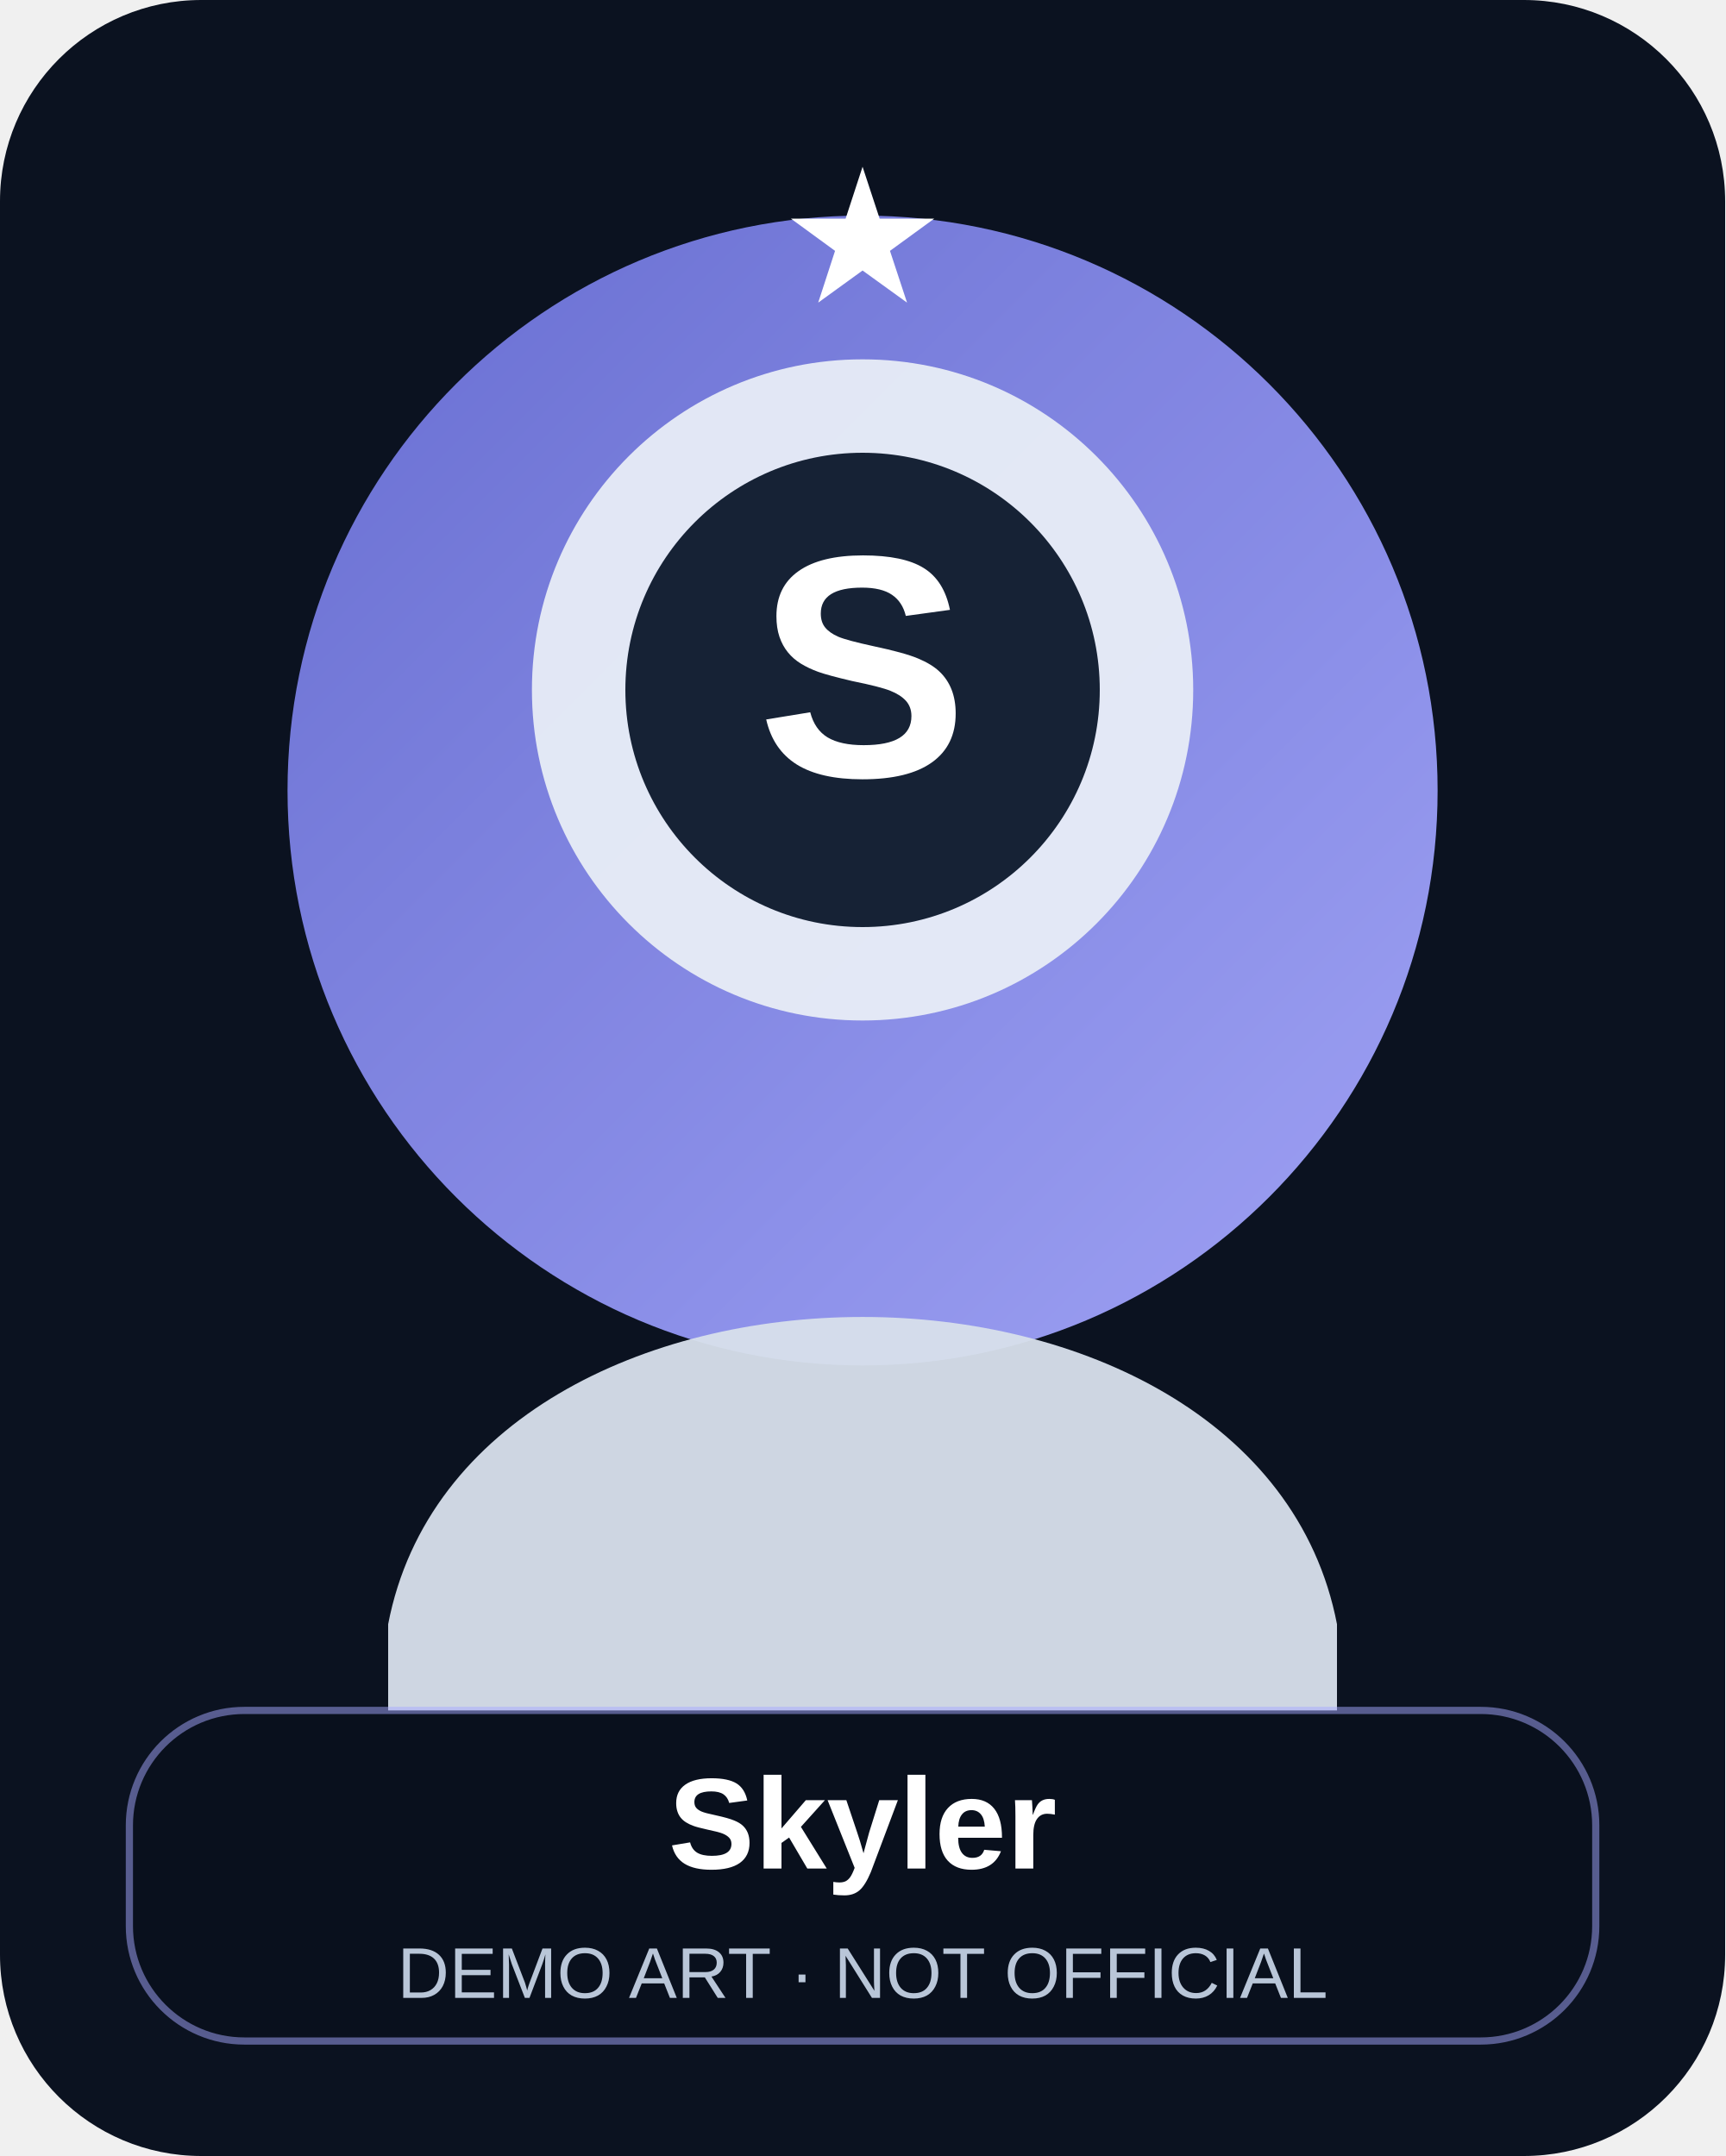
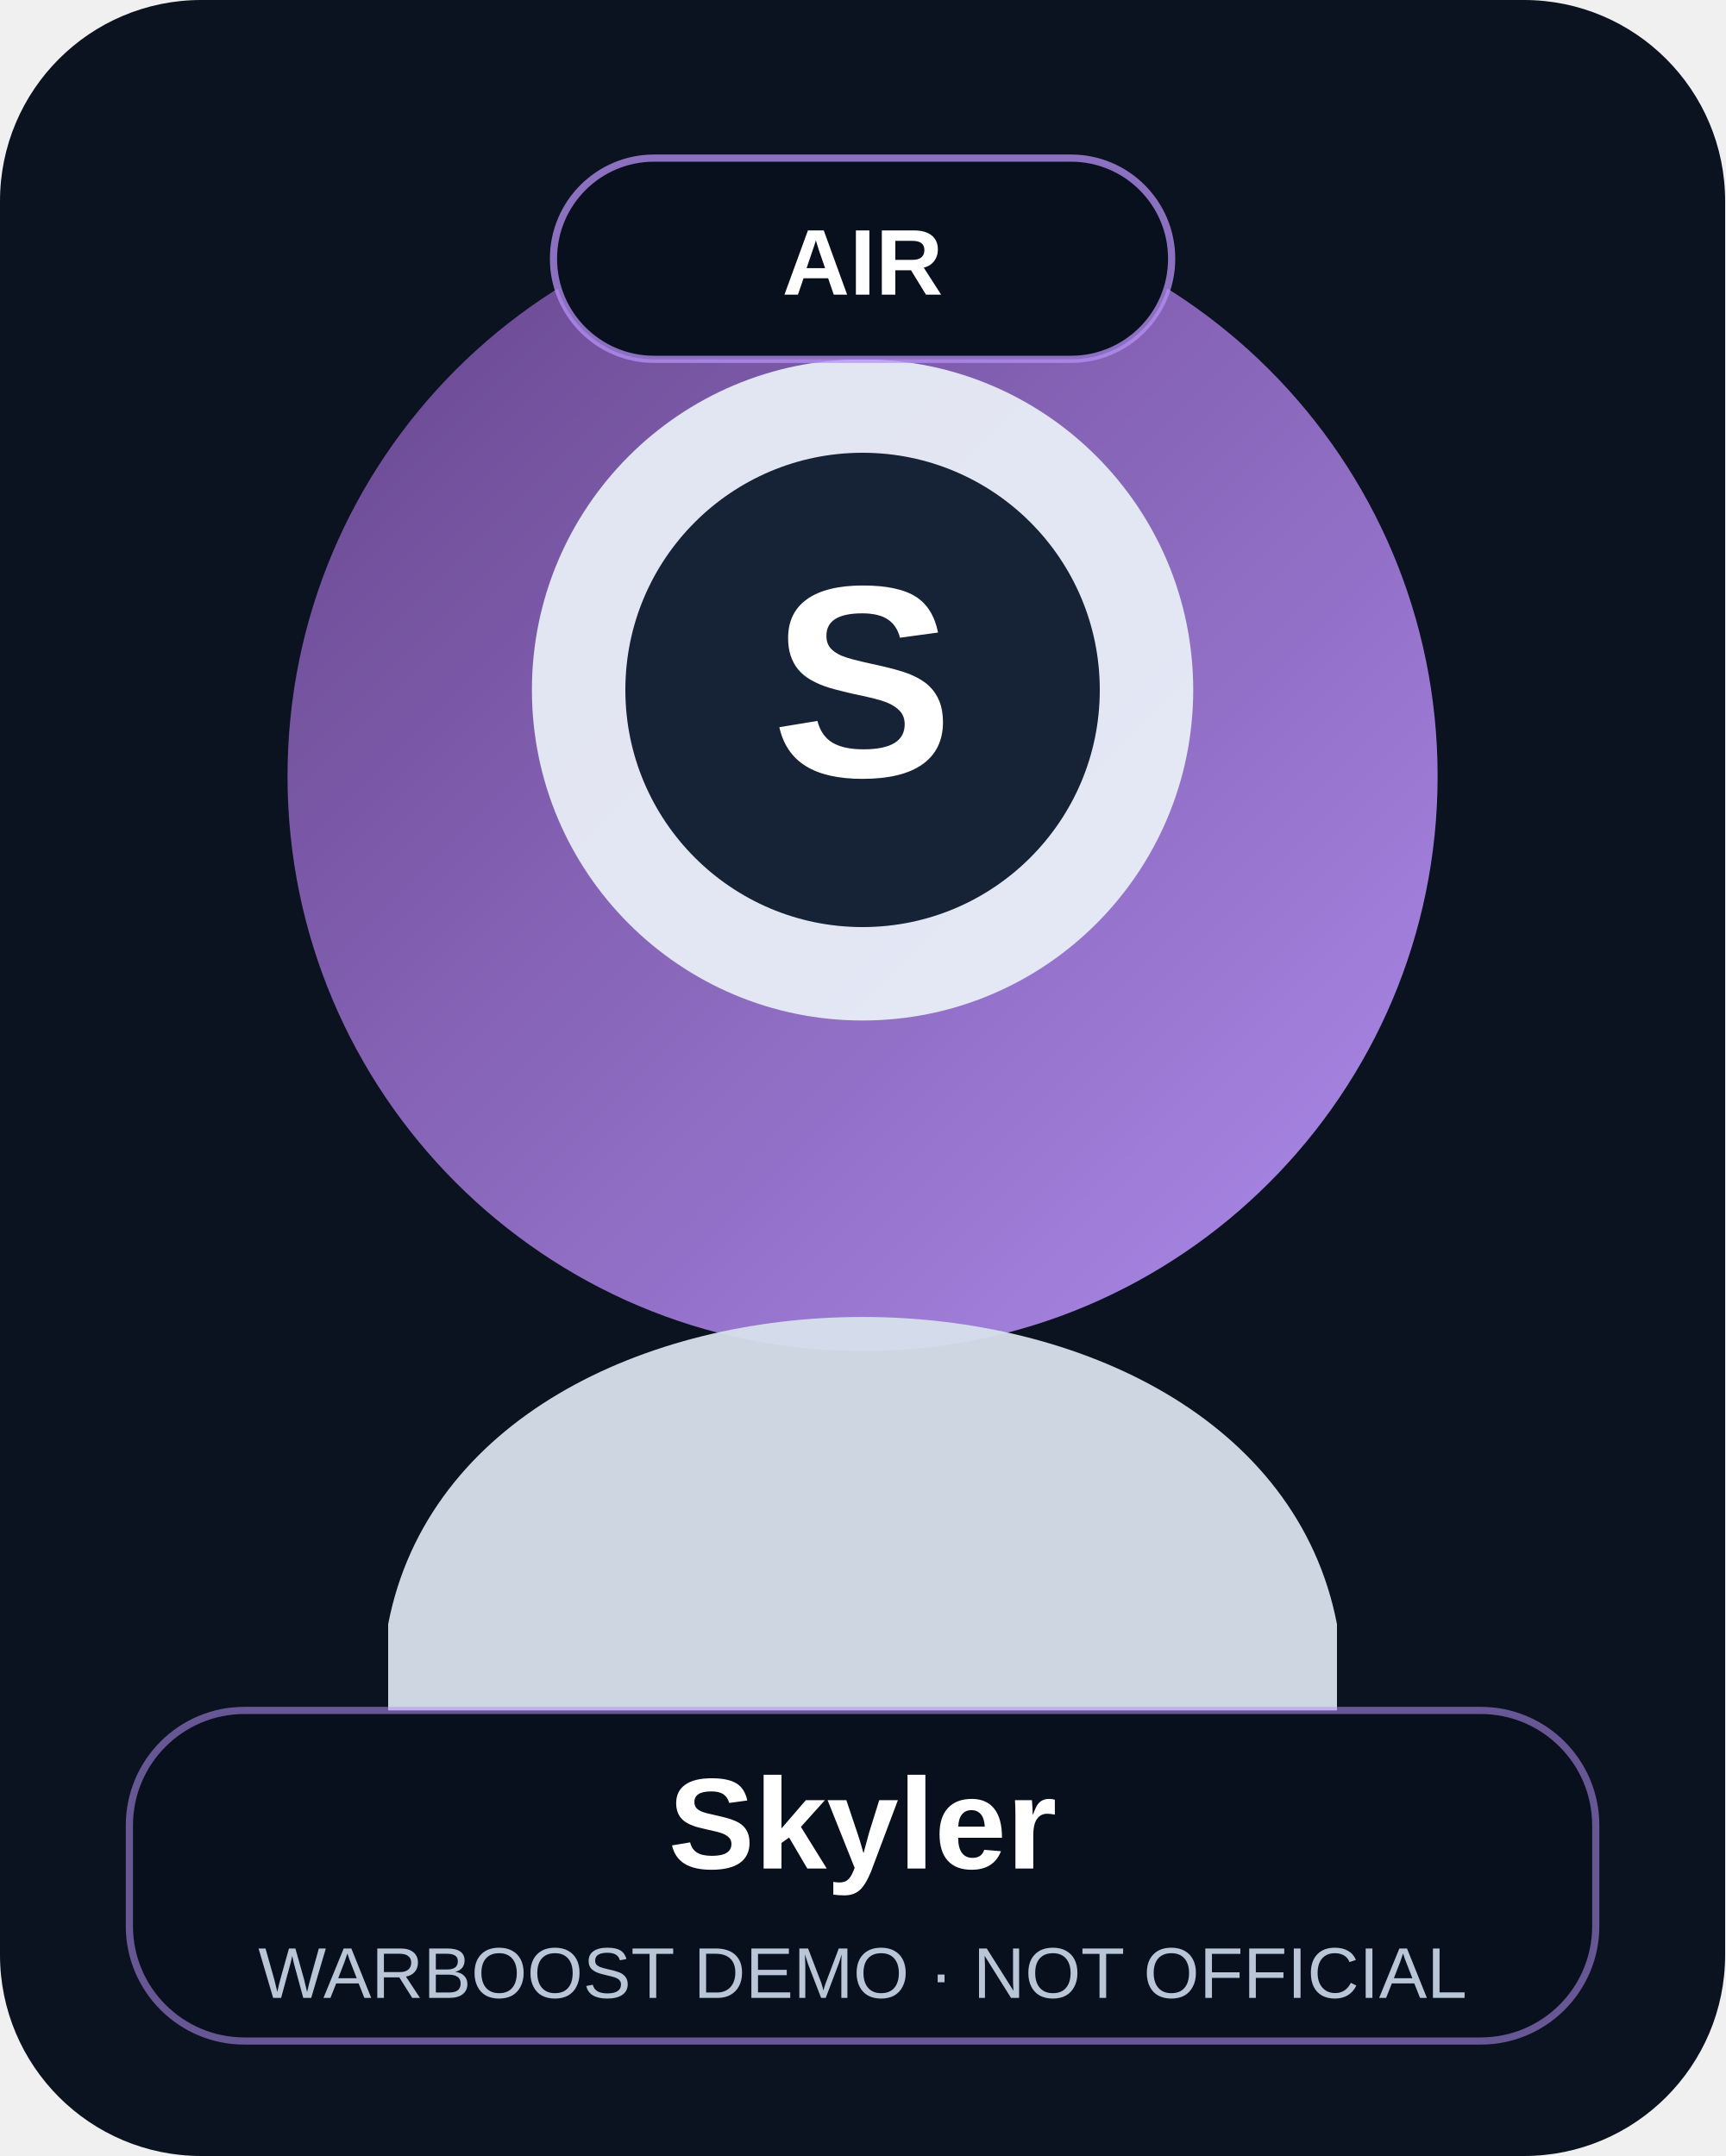
- <svg xmlns="http://www.w3.org/2000/svg" width="240" height="300" viewBox="0 0 240 300">
+ <svg xmlns="http://www.w3.org/2000/svg" width="240" height="300" viewBox="0 0 240 300" role="img" aria-label="Skyler WarBoost demo visual">
  <defs>
    <linearGradient id="g" x1="0" y1="0" x2="1" y2="1">
-       <stop stop-color="#6c72d9" />
-       <stop offset="1" stop-color="#a6a9ff" />
+       <stop stop-color="#69458f" />
+       <stop offset="1" stop-color="#b590f5" />
    </linearGradient>
  </defs>
  <rect width="240" height="300" rx="28" fill="#0b1220" />
-   <circle cx="120" cy="110" r="80" fill="url(#g)" opacity=".95" />
+   <circle cx="120" cy="108" r="80" fill="url(#g)" opacity=".96" />
  <circle cx="120" cy="96" r="46" fill="#e9eef6" opacity=".94" />
  <path d="M54 226c11-57 121-57 132 0v38H54z" fill="#d7e0eb" opacity=".95" />
  <circle cx="120" cy="96" r="33" fill="#162235" />
-   <text x="120" y="108" text-anchor="middle" font-size="44" font-family="Arial" font-weight="700" fill="#fff">S</text>
-   <text x="120" y="42" text-anchor="middle" font-size="26" font-family="Arial" fill="#fff">★</text>
-   <rect x="18" y="238" width="204" height="46" rx="16" fill="#09101d" stroke="#a6a9ff" stroke-opacity=".5" />
-   <text x="120" y="260" text-anchor="middle" font-size="18" font-family="Arial" font-weight="700" fill="#fff">Skyler</text>
-   <text x="120" y="278" text-anchor="middle" font-size="10" font-family="Arial" fill="#b9c6d8">DEMO ART · NOT OFFICIAL</text>
+   <text x="120" y="108" text-anchor="middle" font-size="38" font-family="Arial, sans-serif" font-weight="700" fill="#fff">S</text>
+   <rect x="77" y="22" width="86" height="28" rx="14" fill="#09101d" stroke="#b590f5" stroke-opacity=".75" />
+   <text x="120" y="41" text-anchor="middle" font-size="13" font-family="Arial, sans-serif" font-weight="700" fill="#fff">AIR</text>
+   <rect x="18" y="238" width="204" height="46" rx="16" fill="#09101d" stroke="#b590f5" stroke-opacity=".55" />
+   <text x="120" y="260" text-anchor="middle" font-size="18" font-family="Arial, sans-serif" font-weight="700" fill="#fff">Skyler</text>
+   <text x="120" y="278" text-anchor="middle" font-size="10" font-family="Arial, sans-serif" fill="#b9c6d8">WARBOOST DEMO · NOT OFFICIAL</text>
</svg>
